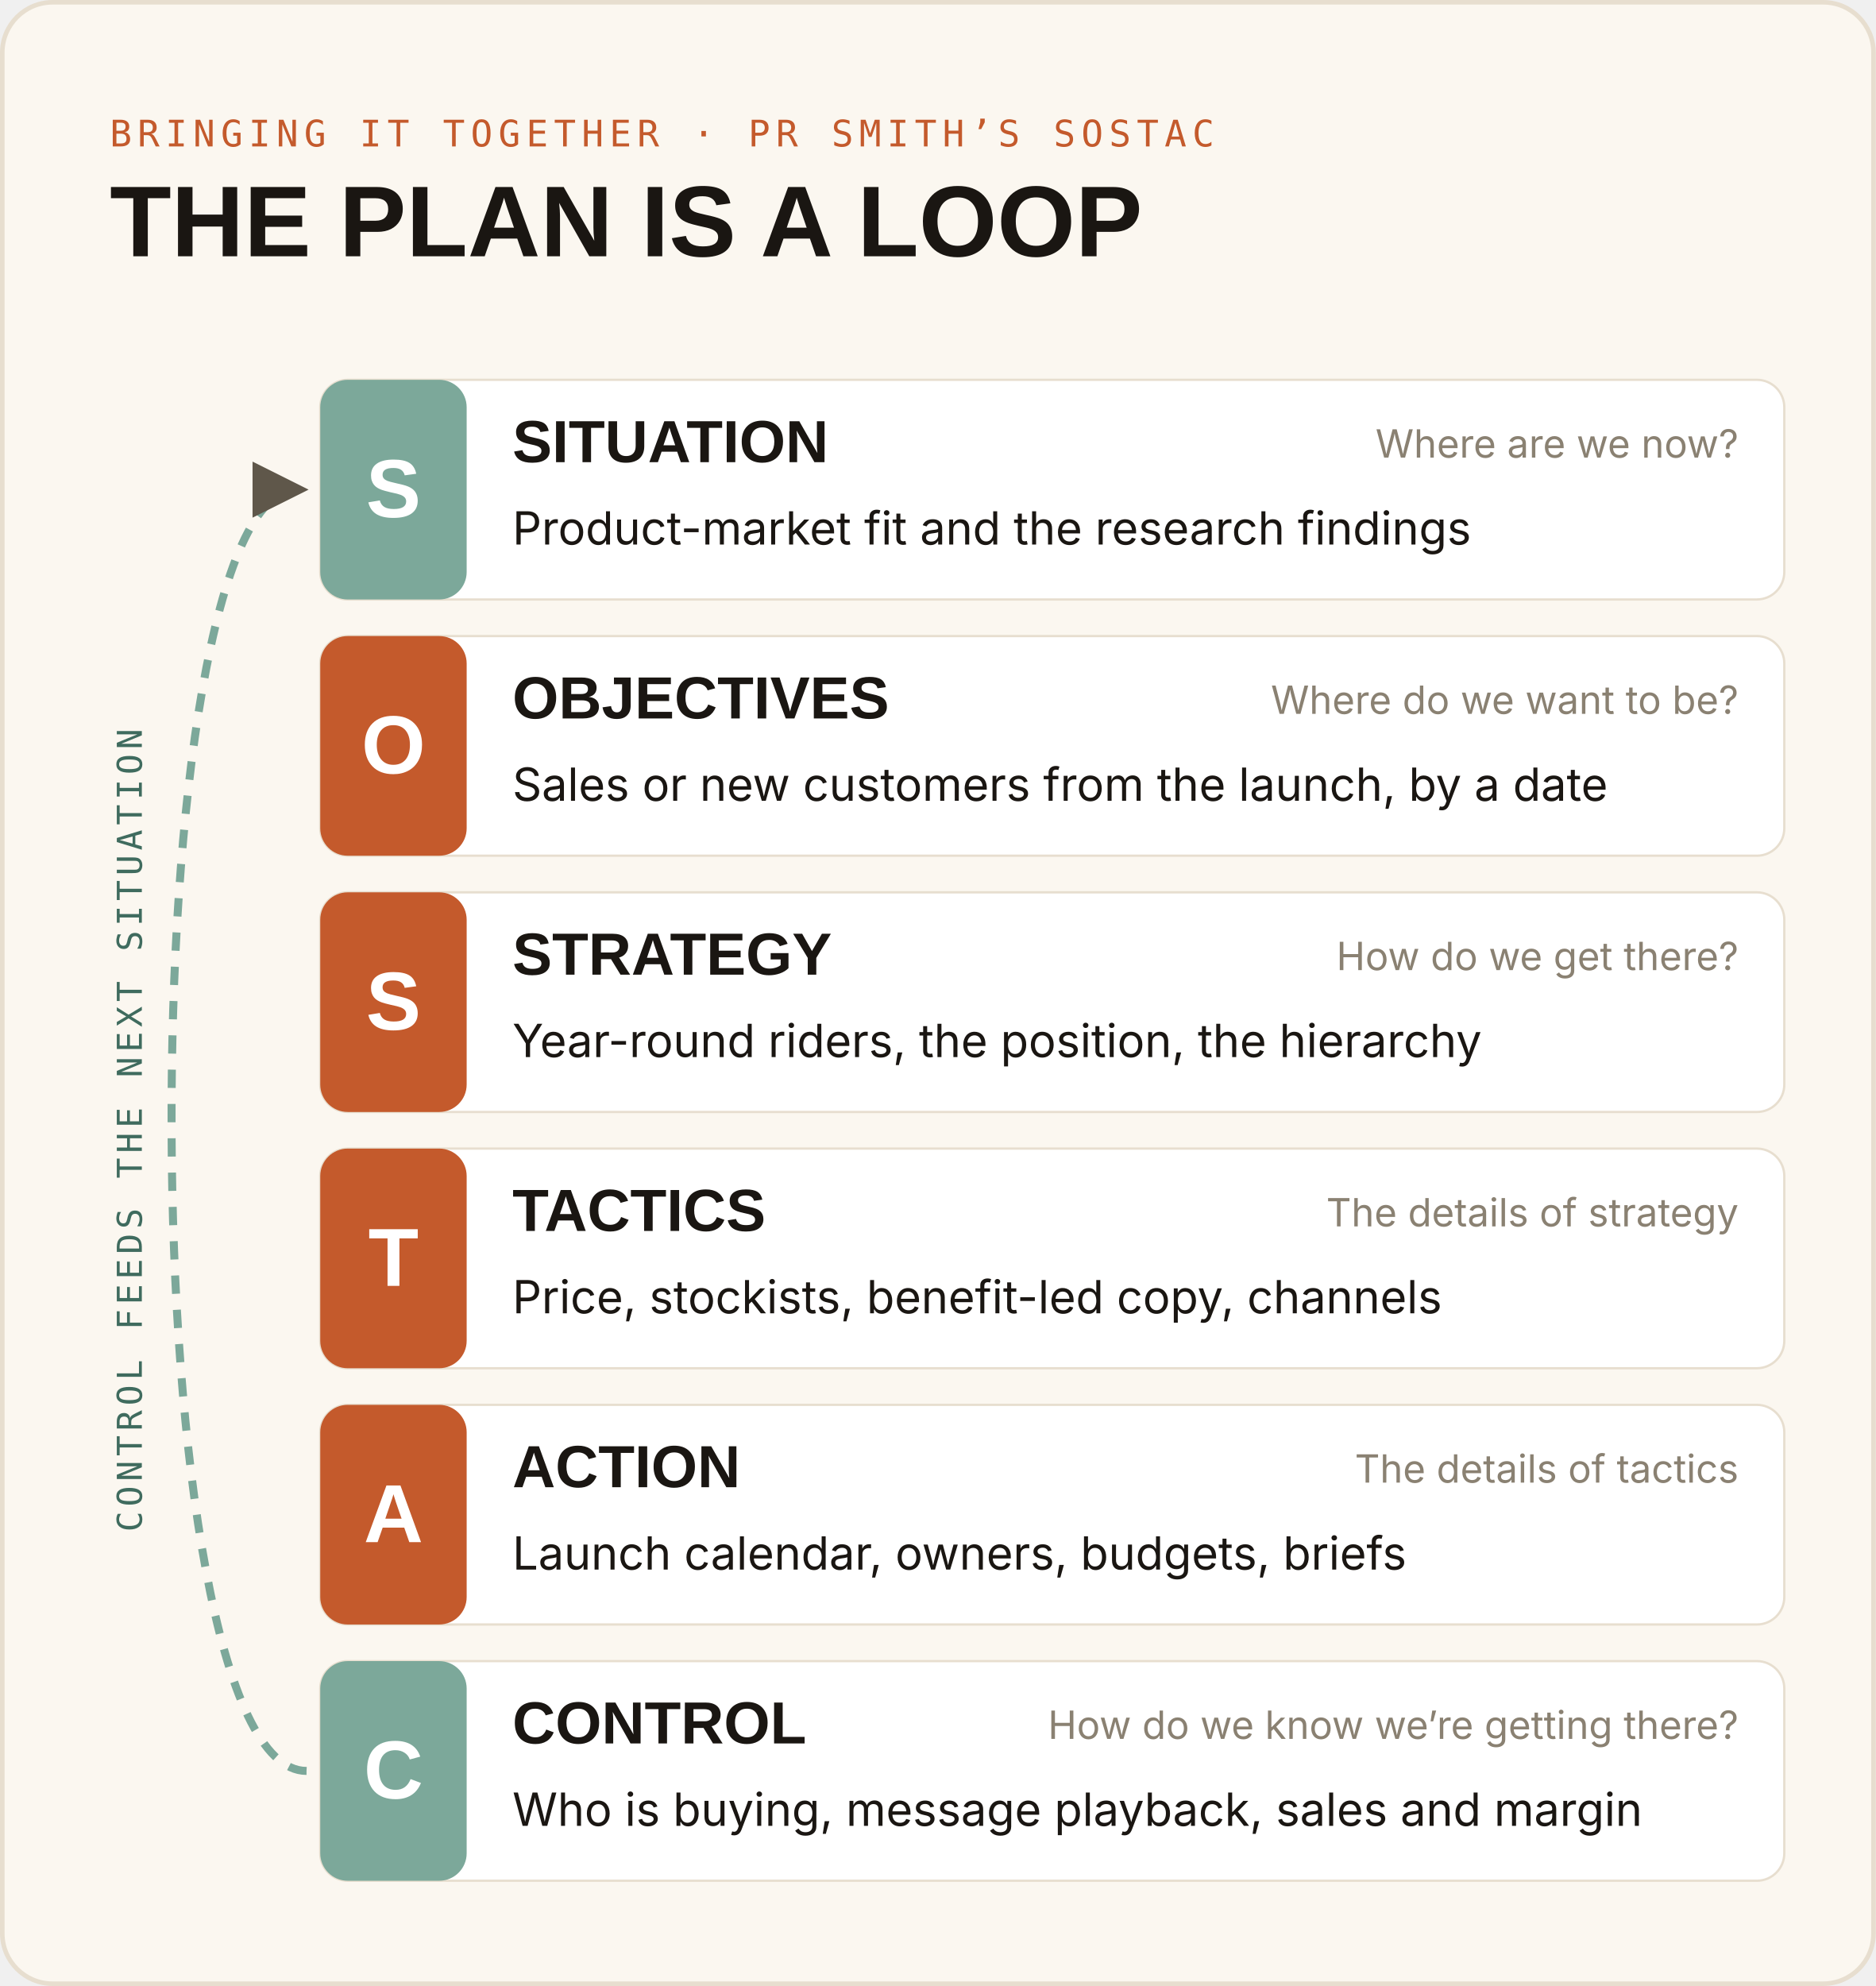
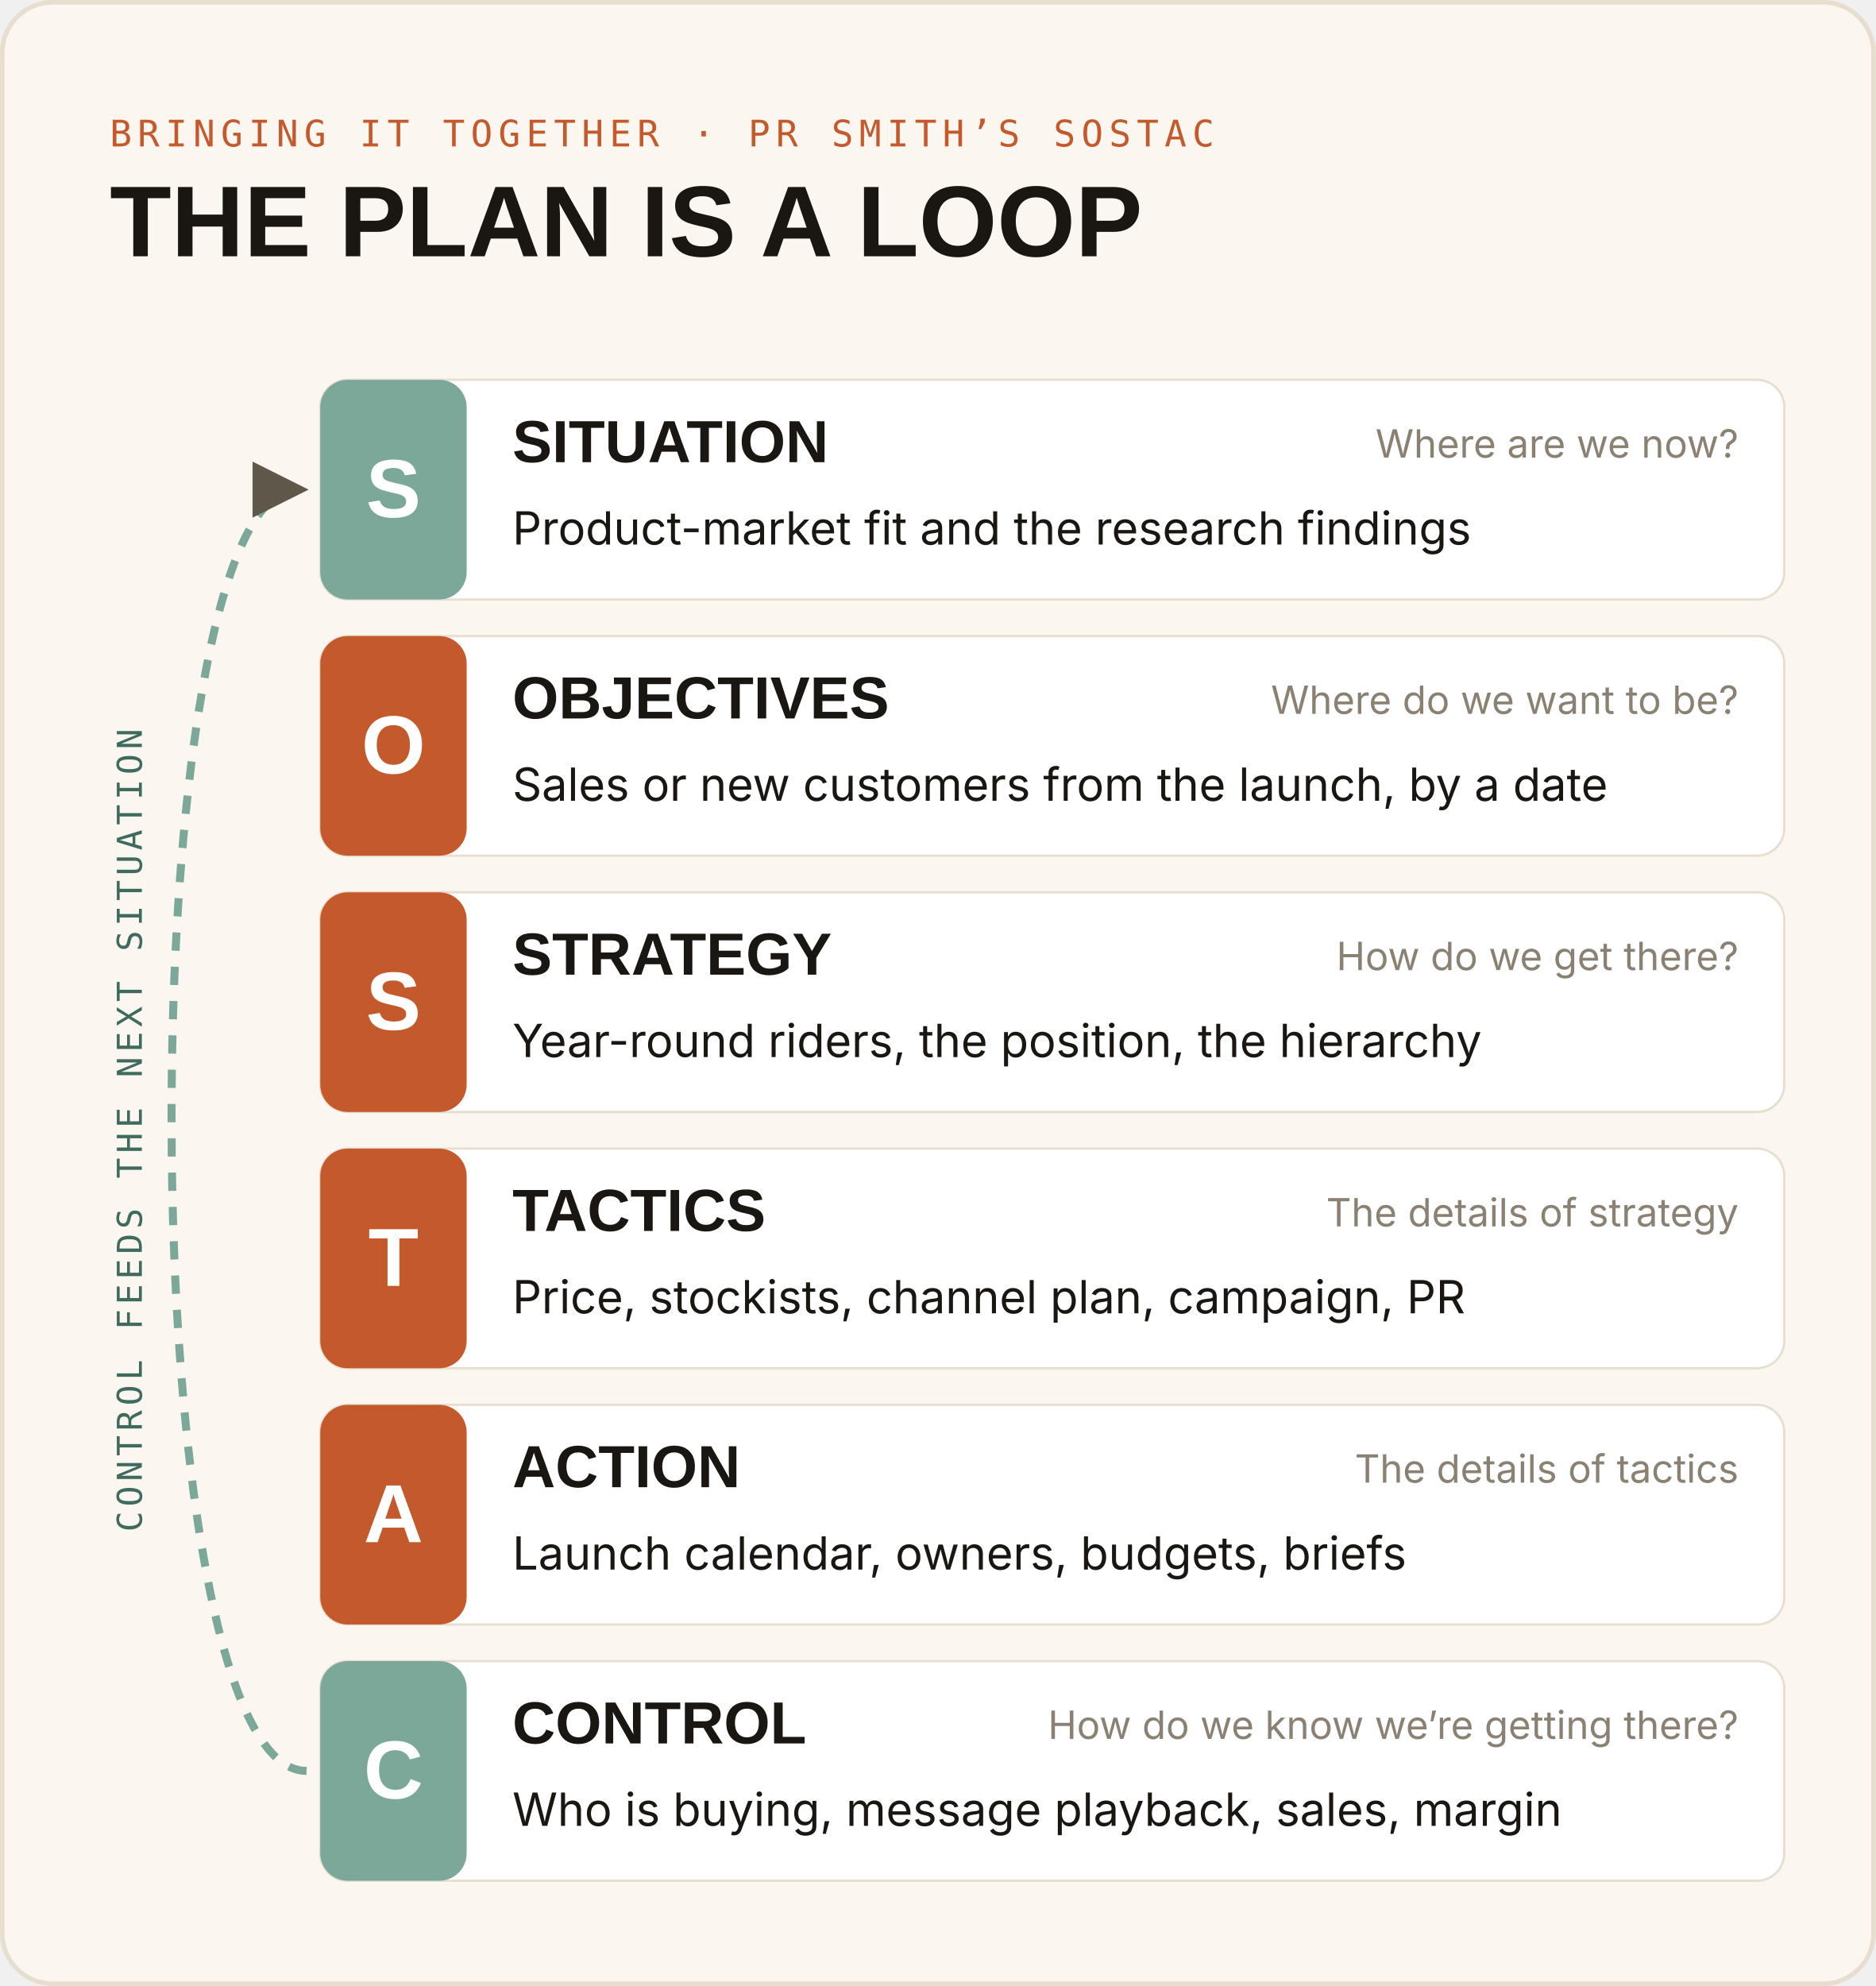
<svg xmlns="http://www.w3.org/2000/svg" viewBox="0 0 820 868" width="820" height="868" role="img" aria-labelledby="sostac-t">
  <defs>
    <marker id="sostac-arrow" viewBox="0 0 10 10" refX="8" refY="5" markerWidth="7" markerHeight="7" orient="auto-start-reverse">
      <path d="M0 0L10 5L0 10z" fill="#5F574A" />
    </marker>
  </defs>
  <rect x="1" y="1" width="818" height="866" rx="22" fill="#FBF7F0" stroke="#E7DECF" stroke-width="2" />
  <text x="48" y="64" font-family="'SF Mono',Menlo,'JetBrains Mono',monospace" font-size="16" font-weight="400" fill="#C45A2C" text-anchor="start" letter-spacing="2.5">BRINGING IT TOGETHER · PR SMITH’S SOSTAC</text>
  <text x="48" y="112" font-family="'Arial Narrow','Archivo Narrow','Helvetica Neue Condensed',Arial,sans-serif" font-size="44" font-weight="700" fill="#1A1612" text-anchor="start">THE PLAN IS A LOOP</text>
  <g transform="translate(0 0)">
    <rect x="140" y="166" width="640" height="96" rx="12" fill="#FFFFFF" stroke="#E7DECF" />
    <rect x="140" y="166" width="64" height="96" rx="12" fill="#7CA89A" />
    <text x="172" y="226" font-family="'Arial Narrow','Archivo Narrow','Helvetica Neue Condensed',Arial,sans-serif" font-size="36" font-weight="700" fill="#fff" text-anchor="middle">S</text>
    <text x="224" y="202" font-family="'Arial Narrow','Archivo Narrow','Helvetica Neue Condensed',Arial,sans-serif" font-size="26" font-weight="700" fill="#1A1612" text-anchor="start">SITUATION</text>
    <text x="760" y="200" font-family="Inter,'Helvetica Neue',Helvetica,Arial,sans-serif" font-size="17" font-weight="400" fill="#8A8172" text-anchor="end">Where are we now?</text>
    <text x="224" y="238" font-family="Inter,'Helvetica Neue',Helvetica,Arial,sans-serif" font-size="20" font-weight="400" fill="#1A1612" text-anchor="start">Product-market fit and the research findings</text>
    <rect x="140" y="278" width="640" height="96" rx="12" fill="#FFFFFF" stroke="#E7DECF" />
    <rect x="140" y="278" width="64" height="96" rx="12" fill="#C45A2C" />
    <text x="172" y="338" font-family="'Arial Narrow','Archivo Narrow','Helvetica Neue Condensed',Arial,sans-serif" font-size="36" font-weight="700" fill="#fff" text-anchor="middle">O</text>
    <text x="224" y="314" font-family="'Arial Narrow','Archivo Narrow','Helvetica Neue Condensed',Arial,sans-serif" font-size="26" font-weight="700" fill="#1A1612" text-anchor="start">OBJECTIVES</text>
    <text x="760" y="312" font-family="Inter,'Helvetica Neue',Helvetica,Arial,sans-serif" font-size="17" font-weight="400" fill="#8A8172" text-anchor="end">Where do we want to be?</text>
    <text x="224" y="350" font-family="Inter,'Helvetica Neue',Helvetica,Arial,sans-serif" font-size="20" font-weight="400" fill="#1A1612" text-anchor="start">Sales or new customers from the launch, by a date</text>
    <rect x="140" y="390" width="640" height="96" rx="12" fill="#FFFFFF" stroke="#E7DECF" />
    <rect x="140" y="390" width="64" height="96" rx="12" fill="#C45A2C" />
    <text x="172" y="450" font-family="'Arial Narrow','Archivo Narrow','Helvetica Neue Condensed',Arial,sans-serif" font-size="36" font-weight="700" fill="#fff" text-anchor="middle">S</text>
    <text x="224" y="426" font-family="'Arial Narrow','Archivo Narrow','Helvetica Neue Condensed',Arial,sans-serif" font-size="26" font-weight="700" fill="#1A1612" text-anchor="start">STRATEGY</text>
    <text x="760" y="424" font-family="Inter,'Helvetica Neue',Helvetica,Arial,sans-serif" font-size="17" font-weight="400" fill="#8A8172" text-anchor="end">How do we get there?</text>
    <text x="224" y="462" font-family="Inter,'Helvetica Neue',Helvetica,Arial,sans-serif" font-size="20" font-weight="400" fill="#1A1612" text-anchor="start">Year-round riders, the position, the hierarchy</text>
    <rect x="140" y="502" width="640" height="96" rx="12" fill="#FFFFFF" stroke="#E7DECF" />
    <rect x="140" y="502" width="64" height="96" rx="12" fill="#C45A2C" />
    <text x="172" y="562" font-family="'Arial Narrow','Archivo Narrow','Helvetica Neue Condensed',Arial,sans-serif" font-size="36" font-weight="700" fill="#fff" text-anchor="middle">T</text>
    <text x="224" y="538" font-family="'Arial Narrow','Archivo Narrow','Helvetica Neue Condensed',Arial,sans-serif" font-size="26" font-weight="700" fill="#1A1612" text-anchor="start">TACTICS</text>
    <text x="760" y="536" font-family="Inter,'Helvetica Neue',Helvetica,Arial,sans-serif" font-size="17" font-weight="400" fill="#8A8172" text-anchor="end">The details of strategy</text>
-     <text x="224" y="574" font-family="Inter,'Helvetica Neue',Helvetica,Arial,sans-serif" font-size="20" font-weight="400" fill="#1A1612" text-anchor="start">Price, stockists, benefit-led copy, channels</text>
+     <text x="224" y="574" font-family="Inter,'Helvetica Neue',Helvetica,Arial,sans-serif" font-size="20" font-weight="400" fill="#1A1612" text-anchor="start">Price, stockists, channel plan, campaign, PR</text>
    <rect x="140" y="614" width="640" height="96" rx="12" fill="#FFFFFF" stroke="#E7DECF" />
    <rect x="140" y="614" width="64" height="96" rx="12" fill="#C45A2C" />
    <text x="172" y="674" font-family="'Arial Narrow','Archivo Narrow','Helvetica Neue Condensed',Arial,sans-serif" font-size="36" font-weight="700" fill="#fff" text-anchor="middle">A</text>
    <text x="224" y="650" font-family="'Arial Narrow','Archivo Narrow','Helvetica Neue Condensed',Arial,sans-serif" font-size="26" font-weight="700" fill="#1A1612" text-anchor="start">ACTION</text>
    <text x="760" y="648" font-family="Inter,'Helvetica Neue',Helvetica,Arial,sans-serif" font-size="17" font-weight="400" fill="#8A8172" text-anchor="end">The details of tactics</text>
    <text x="224" y="686" font-family="Inter,'Helvetica Neue',Helvetica,Arial,sans-serif" font-size="20" font-weight="400" fill="#1A1612" text-anchor="start">Launch calendar, owners, budgets, briefs</text>
    <rect x="140" y="726" width="640" height="96" rx="12" fill="#FFFFFF" stroke="#E7DECF" />
    <rect x="140" y="726" width="64" height="96" rx="12" fill="#7CA89A" />
    <text x="172" y="786" font-family="'Arial Narrow','Archivo Narrow','Helvetica Neue Condensed',Arial,sans-serif" font-size="36" font-weight="700" fill="#fff" text-anchor="middle">C</text>
    <text x="224" y="762" font-family="'Arial Narrow','Archivo Narrow','Helvetica Neue Condensed',Arial,sans-serif" font-size="26" font-weight="700" fill="#1A1612" text-anchor="start">CONTROL</text>
    <text x="760" y="760" font-family="Inter,'Helvetica Neue',Helvetica,Arial,sans-serif" font-size="17" font-weight="400" fill="#8A8172" text-anchor="end">How do we know we’re getting there?</text>
-     <text x="224" y="798" font-family="Inter,'Helvetica Neue',Helvetica,Arial,sans-serif" font-size="20" font-weight="400" fill="#1A1612" text-anchor="start">Who is buying, message playback, sales and margin</text>
+     <text x="224" y="798" font-family="Inter,'Helvetica Neue',Helvetica,Arial,sans-serif" font-size="20" font-weight="400" fill="#1A1612" text-anchor="start">Who is buying, message playback, sales, margin</text>
    <path d="M 134 774 C 56 774, 56 214, 130 214" fill="none" stroke="#7CA89A" stroke-width="3.5" stroke-dasharray="8 7" marker-end="url(#sostac-arrow)" />
    <text transform="translate(62 494) rotate(-90)" font-family="'SF Mono',Menlo,'JetBrains Mono',monospace" font-size="15" fill="#3F6B5E" text-anchor="middle" letter-spacing="2">CONTROL FEEDS THE NEXT SITUATION</text>
  </g>
</svg>
